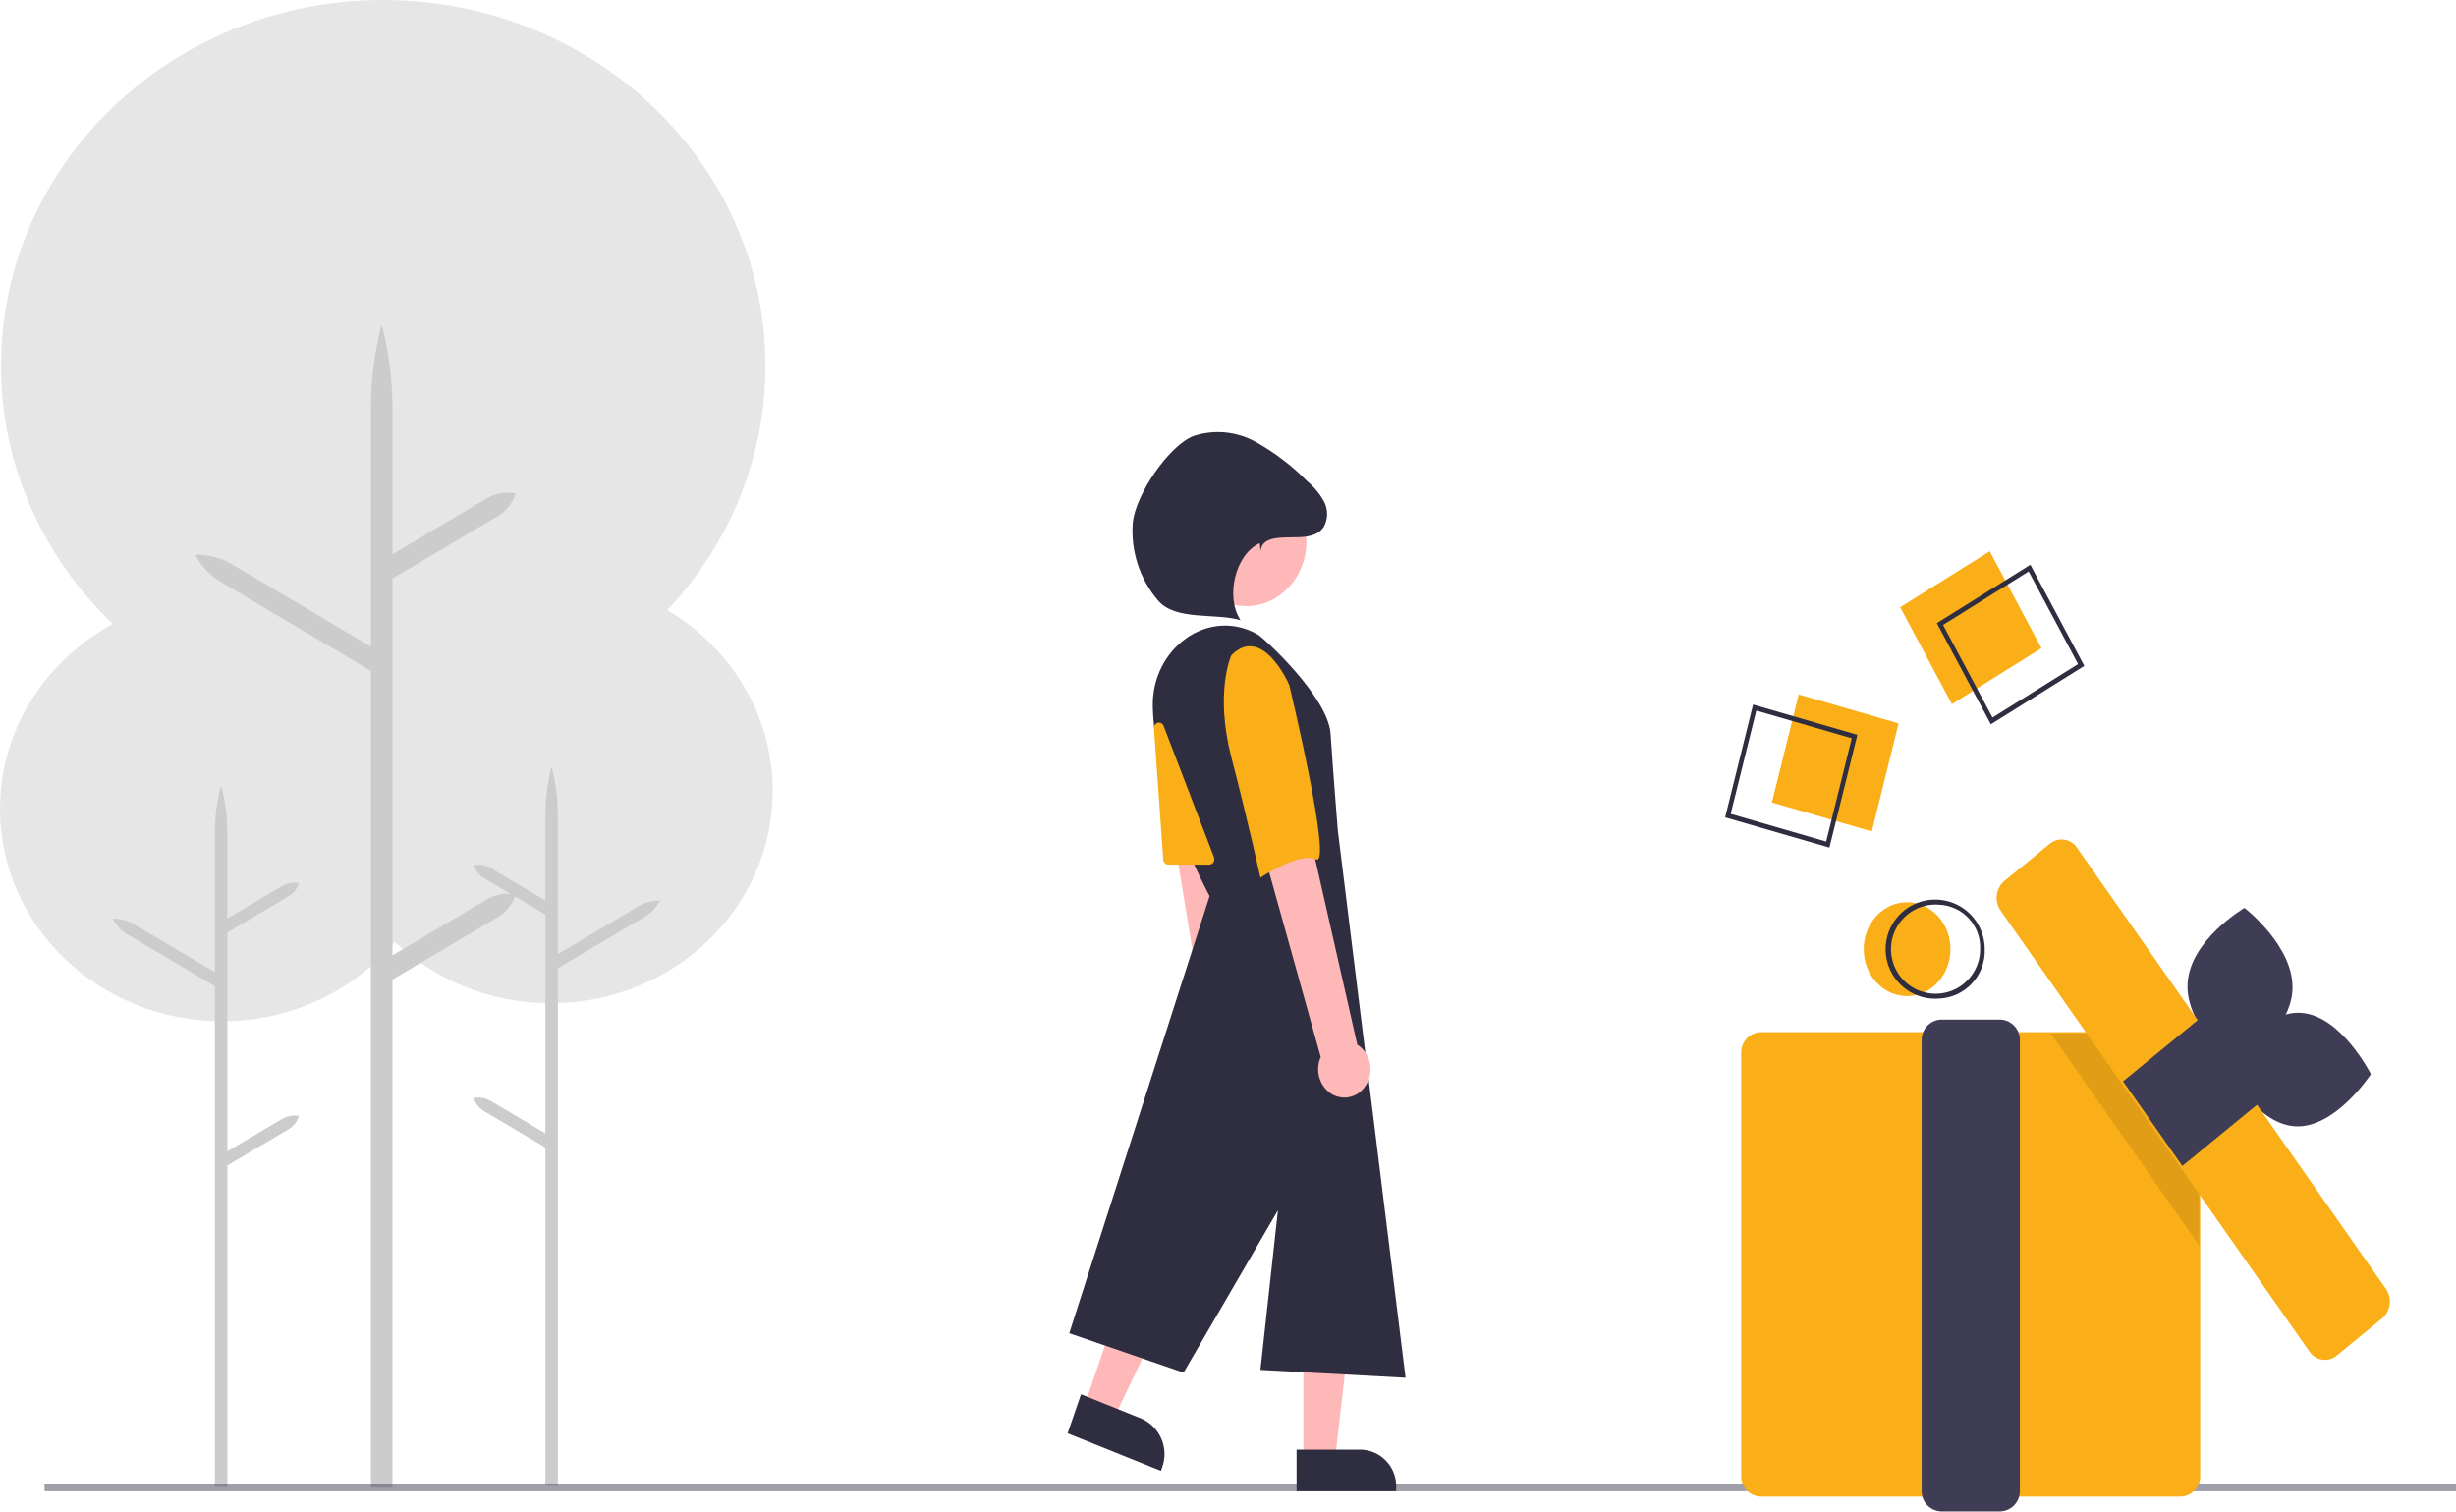
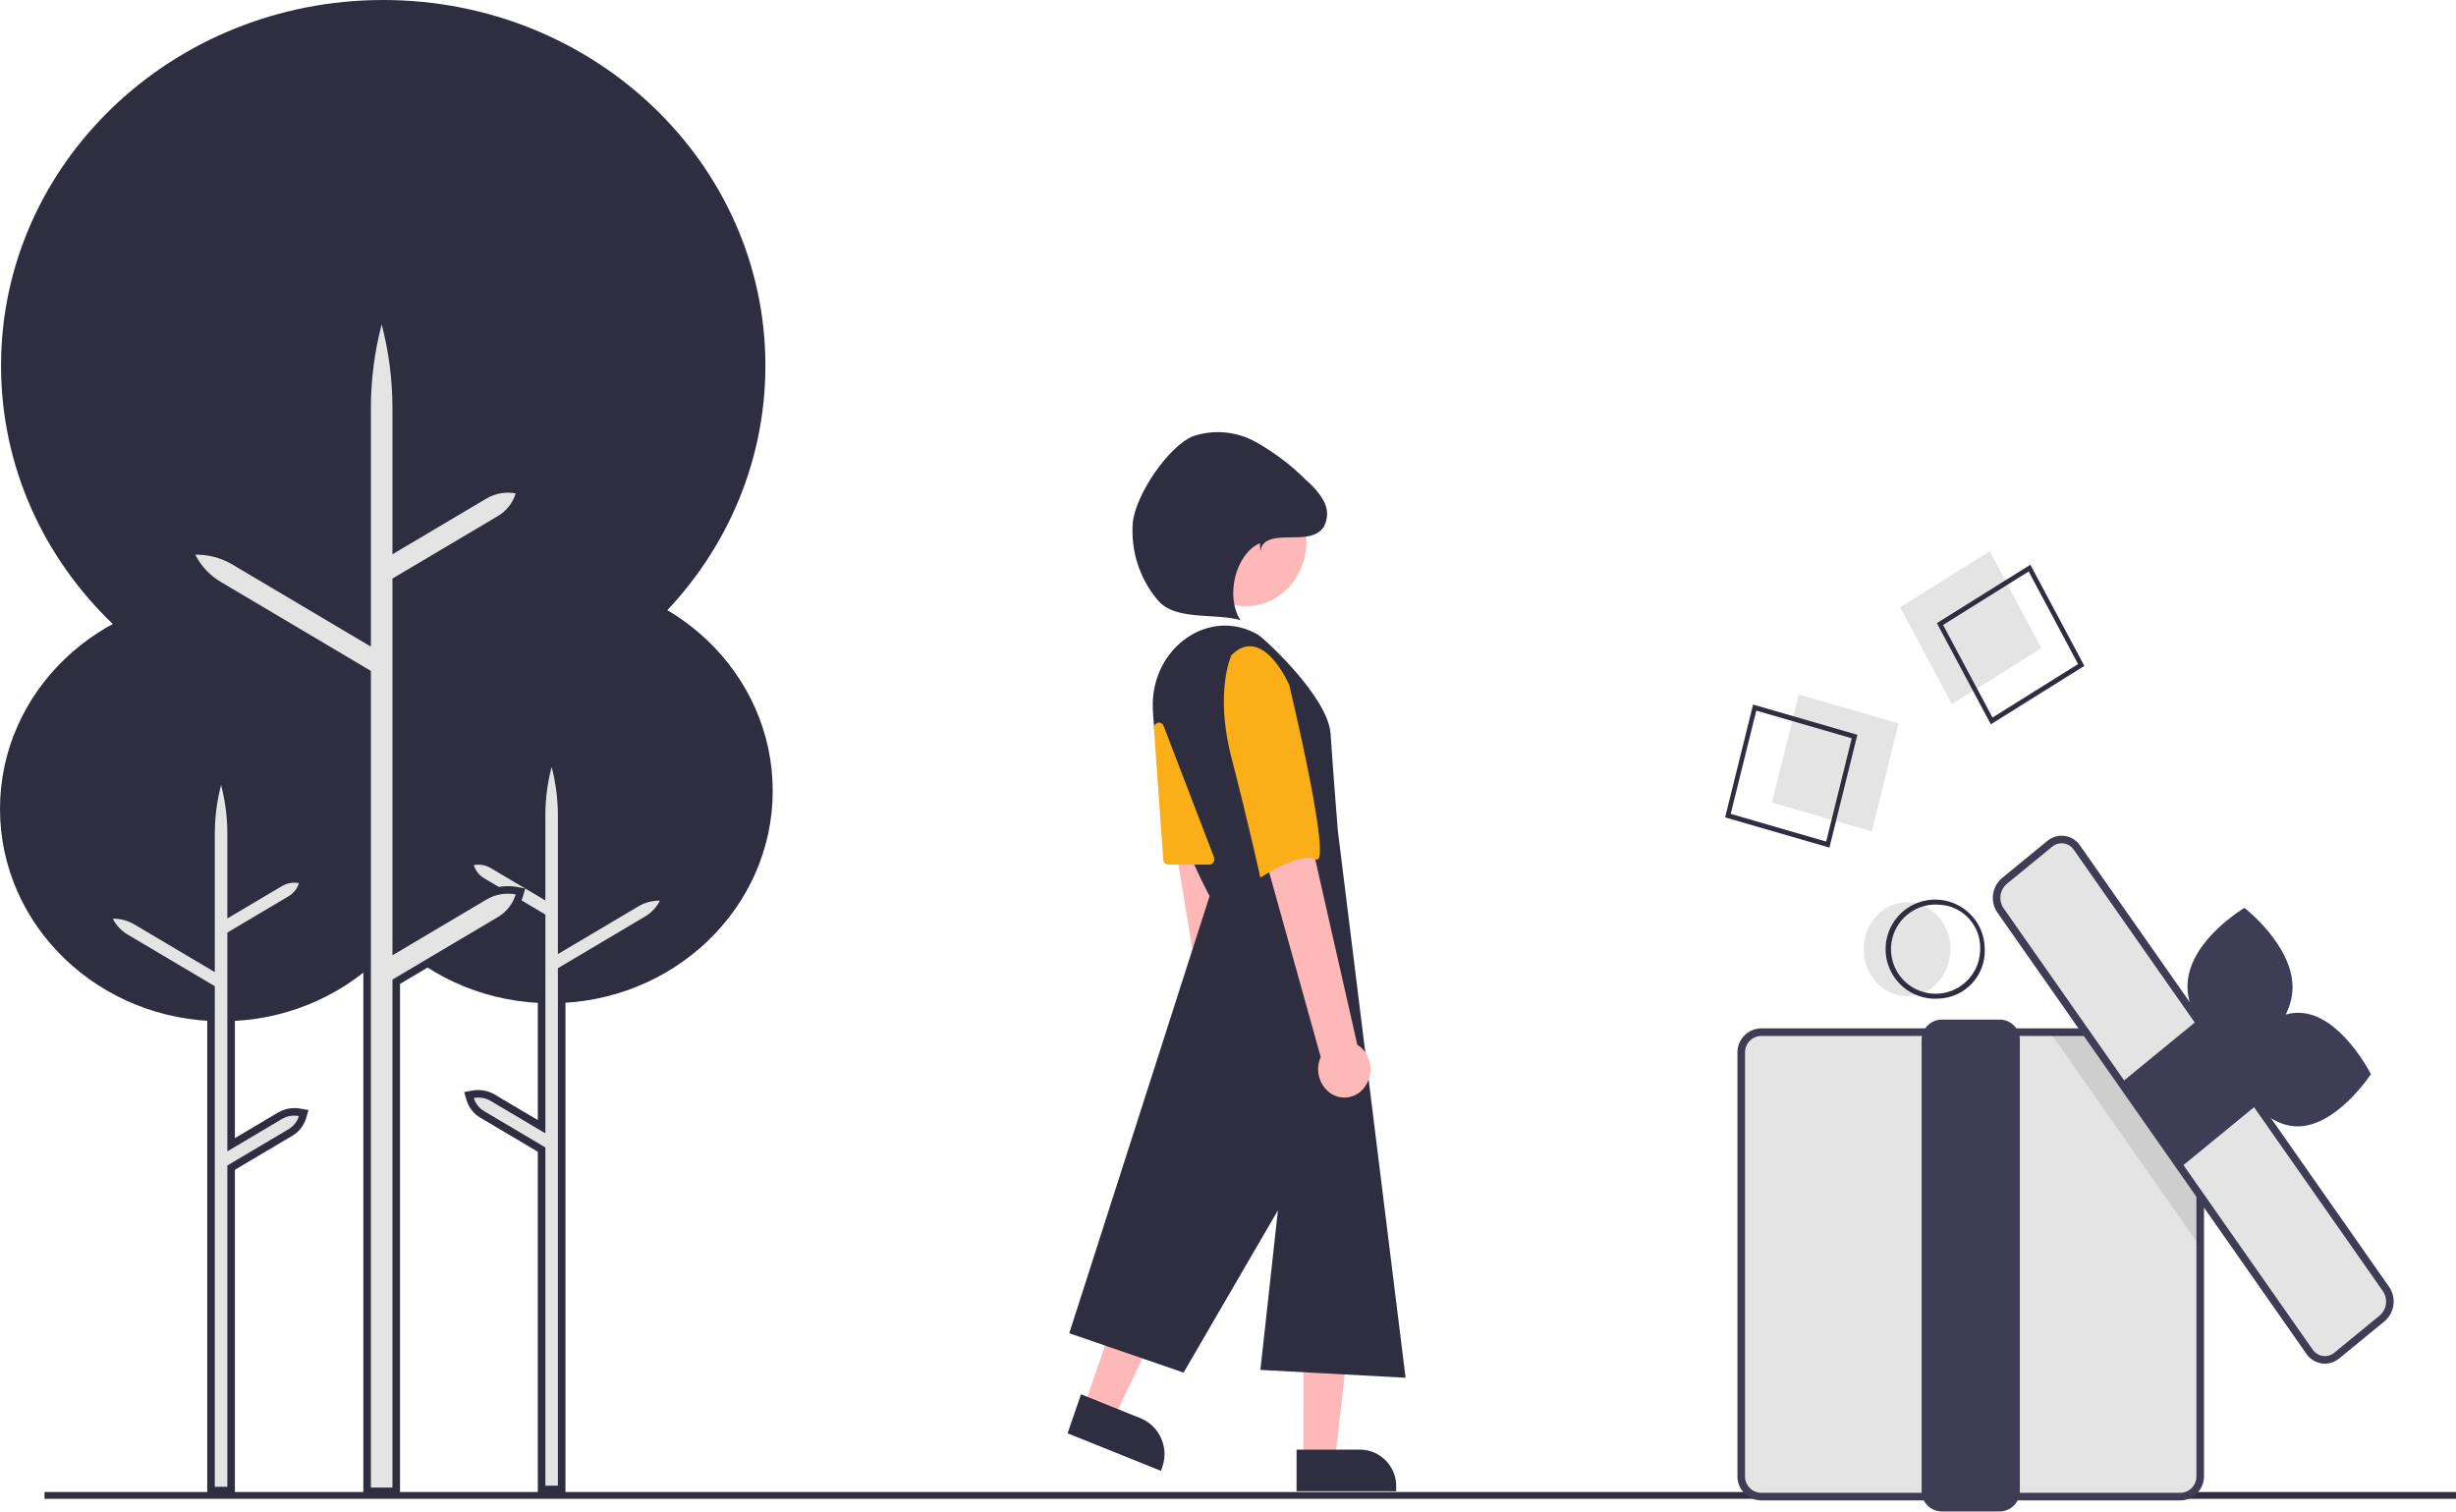
<svg xmlns="http://www.w3.org/2000/svg" width="325.002" height="200" viewBox="0 0 325.002 200">
  <g id="Group_61" data-name="Group 61" transform="translate(318 -78.797)">
    <g id="Group_61-2" data-name="Group 61" transform="translate(-318 78.797)">
-       <ellipse id="Ellipse_45" data-name="Ellipse 45" cx="29.373" cy="28.1" rx="29.373" ry="28.1" transform="translate(43.506 76.55)" fill="#e6e6e6" />
-       <path id="Path_1178" data-name="Path 1178" d="M381.35,499.95l7.225,4.283V475.28l-8.1-4.8a3.023,3.023,0,0,1-1.371-1.746h0a3.261,3.261,0,0,1,2.244.4l7.225,4.283V462.187a25.475,25.475,0,0,1,.829-6.443,25.473,25.473,0,0,1,.829,6.443v18.325l10.66-6.319a5.4,5.4,0,0,1,2.837-.749,5.081,5.081,0,0,1-1.964,2.1l-11.533,6.837V550.85h-1.658V506.1l-8.1-4.8a3.023,3.023,0,0,1-1.371-1.746h0A3.261,3.261,0,0,1,381.35,499.95Z" transform="translate(-316.407 -354.266)" fill="#ccc" />
-       <ellipse id="Ellipse_46" data-name="Ellipse 46" cx="29.373" cy="28.1" rx="29.373" ry="28.1" transform="translate(0 78.936)" fill="#e6e6e6" />
-       <path id="Path_1179" data-name="Path 1179" d="M243.41,508.2l-7.225,4.283V483.533l8.1-4.8a3.023,3.023,0,0,0,1.371-1.746h0a3.262,3.262,0,0,0-2.244.4l-7.225,4.283V470.44a25.474,25.474,0,0,0-.829-6.443,25.473,25.473,0,0,0-.829,6.443v18.325l-10.659-6.319a5.4,5.4,0,0,0-2.837-.749,5.081,5.081,0,0,0,1.964,2.1l11.533,6.837v66.238h1.658V514.352l8.1-4.8a3.023,3.023,0,0,0,1.371-1.746h0a3.261,3.261,0,0,0-2.244.4Z" transform="translate(-206.1 -360.133)" fill="#ccc" />
-       <ellipse id="Ellipse_47" data-name="Ellipse 47" cx="50.574" cy="48.381" rx="50.574" ry="48.381" transform="translate(0.137)" fill="#e6e6e6" />
-       <path id="Path_1180" data-name="Path 1180" d="M295.672,329.3l-12.44,7.375V286.82l13.944-8.266a5.2,5.2,0,0,0,2.36-3.006h0a5.615,5.615,0,0,0-3.864.684l-12.44,7.375v-19.33a43.862,43.862,0,0,0-1.427-11.093,43.86,43.86,0,0,0-1.428,11.093v31.551l-18.353-10.88a9.3,9.3,0,0,0-4.885-1.289,8.747,8.747,0,0,0,3.381,3.611l19.857,11.771V407.106h2.855V339.883l13.944-8.266a5.2,5.2,0,0,0,2.36-3.006h0A5.615,5.615,0,0,0,295.672,329.3Z" transform="translate(-231.298 -210.265)" fill="#ccc" />
+       <ellipse id="Ellipse_45" data-name="Ellipse 45" cx="29.373" cy="28.1" rx="29.373" ry="28.1" transform="translate(43.506 76.55)" fill="#2f2e41" />
+       <g id="Path_1178" data-name="Path 1178" transform="translate(-316.407 -354.266)" fill="#e4e4e4">
+         <path d="M 390.734 551.35 L 390.234 551.35 L 388.575 551.35 L 388.075 551.35 L 388.075 550.85 L 388.075 506.384 L 380.222 501.729 C 379.441 501.266 378.874 500.543 378.626 499.693 L 378.47 499.161 L 379.016 499.061 C 379.239 499.02 379.468 498.999 379.695 498.999 C 380.37 498.999 381.03 499.179 381.605 499.52 L 388.076 503.356 L 388.076 475.565 L 380.222 470.909 C 379.441 470.446 378.874 469.723 378.626 468.874 L 378.47 468.341 L 379.016 468.242 C 379.239 468.201 379.468 468.18 379.695 468.18 C 380.37 468.18 381.03 468.36 381.605 468.701 L 388.075 472.536 L 388.075 462.187 C 388.075 459.974 388.36 457.764 388.921 455.618 L 389.404 453.766 L 389.888 455.618 C 390.449 457.764 390.734 459.974 390.734 462.187 L 390.734 479.634 L 400.638 473.763 C 401.542 473.226 402.582 472.943 403.644 472.943 C 403.676 472.943 403.707 472.943 403.738 472.944 L 404.532 472.956 L 404.178 473.667 C 403.703 474.62 402.957 475.416 402.021 475.971 L 390.734 482.663 L 390.734 550.85 L 390.734 551.35 Z" stroke="none" />
+         <path d="M 389.404 455.744 C 388.854 457.851 388.575 460.015 388.575 462.187 L 388.575 473.414 L 381.35 469.131 C 380.68 468.734 379.879 468.592 379.106 468.733 C 379.318 469.459 379.807 470.082 380.477 470.479 L 388.576 475.28 L 388.576 504.233 L 381.35 499.95 C 380.681 499.553 379.879 499.411 379.106 499.553 C 379.318 500.279 379.807 500.902 380.477 501.299 L 388.575 506.099 L 388.575 550.85 L 390.234 550.85 L 390.234 482.378 L 401.766 475.541 C 402.618 475.036 403.299 474.308 403.73 473.444 C 402.73 473.427 401.744 473.688 400.893 474.193 L 390.234 480.512 L 390.234 462.187 C 390.234 460.015 389.955 457.851 389.404 455.744 M 389.404 451.789 L 390.372 455.491 C 390.944 457.679 391.234 459.932 391.234 462.187 L 391.234 478.756 L 400.383 473.332 C 401.393 472.734 402.558 472.425 403.746 472.444 L 405.334 472.469 L 404.625 473.89 C 404.107 474.929 403.295 475.797 402.276 476.401 L 391.234 482.948 L 391.234 551.85 L 387.575 551.85 L 387.575 506.669 L 379.967 502.159 C 379.076 501.631 378.43 500.805 378.146 499.833 L 377.835 498.769 L 378.926 498.569 C 379.179 498.523 379.438 498.499 379.695 498.499 C 380.46 498.499 381.208 498.704 381.86 499.09 L 387.576 502.478 L 387.576 475.85 L 379.967 471.339 C 379.076 470.812 378.43 469.986 378.146 469.014 L 377.835 467.949 L 378.926 467.75 C 379.179 467.703 379.438 467.68 379.695 467.68 C 380.46 467.68 381.208 467.884 381.86 468.27 L 387.575 471.659 L 387.575 462.187 C 387.575 459.932 387.865 457.679 388.437 455.491 L 389.404 451.789 Z" stroke="none" fill="#2f2e41" />
+       </g>
+       <ellipse id="Ellipse_46" data-name="Ellipse 46" cx="29.373" cy="28.1" rx="29.373" ry="28.1" transform="translate(0 78.936)" fill="#2f2e41" />
+       <g id="Path_1179" data-name="Path 1179" transform="translate(-206.1 -360.133)" fill="#e4e4e4">
+         <path d="M 236.684 557.368 L 236.184 557.368 L 234.526 557.368 L 234.026 557.368 L 234.026 556.868 L 234.026 490.916 L 222.738 484.224 C 221.802 483.669 221.057 482.872 220.582 481.92 L 220.228 481.209 L 221.022 481.197 C 221.053 481.196 221.084 481.196 221.115 481.196 C 222.178 481.196 223.217 481.479 224.122 482.015 L 234.026 487.887 L 234.026 470.44 C 234.026 468.227 234.31 466.017 234.871 463.871 L 235.355 462.019 L 235.839 463.871 C 236.4 466.017 236.684 468.227 236.684 470.44 L 236.684 480.789 L 243.155 476.953 C 243.729 476.613 244.39 476.433 245.065 476.433 C 245.292 476.433 245.52 476.454 245.744 476.494 L 246.289 476.594 L 246.134 477.126 C 245.886 477.976 245.319 478.699 244.538 479.162 L 236.684 483.818 L 236.684 511.609 L 243.155 507.773 C 243.729 507.432 244.39 507.252 245.065 507.252 C 245.292 507.252 245.52 507.273 245.744 507.314 L 246.289 507.414 L 246.134 507.946 C 245.886 508.796 245.319 509.519 244.538 509.982 L 236.684 514.637 L 236.684 556.868 L 236.684 557.368 Z" stroke="none" />
+         <path d="M 235.355 463.997 C 234.805 466.104 234.526 468.268 234.526 470.44 L 234.526 488.765 L 223.867 482.445 C 223.015 481.941 222.031 481.683 221.029 481.697 C 221.46 482.561 222.142 483.289 222.993 483.794 L 234.526 490.631 L 234.526 556.868 L 236.184 556.868 L 236.184 514.352 L 244.283 509.551 C 244.953 509.155 245.442 508.531 245.654 507.806 C 244.88 507.664 244.079 507.806 243.41 508.203 L 243.41 508.203 L 236.184 512.486 L 236.184 483.533 L 244.283 478.732 C 244.953 478.335 245.442 477.712 245.654 476.986 C 244.88 476.845 244.079 476.987 243.41 477.384 L 236.184 481.667 L 236.184 470.44 C 236.184 468.268 235.906 466.104 235.355 463.997 M 235.355 460.042 L 236.323 463.744 C 236.894 465.932 237.184 468.185 237.184 470.44 L 237.184 479.911 L 242.9 476.523 C 243.551 476.137 244.3 475.933 245.064 475.933 C 245.322 475.933 245.581 475.956 245.834 476.003 L 246.925 476.202 L 246.614 477.267 C 246.33 478.239 245.683 479.064 244.793 479.592 L 237.184 484.103 L 237.184 510.731 L 242.9 507.343 C 243.551 506.957 244.3 506.752 245.065 506.752 C 245.322 506.752 245.581 506.776 245.834 506.822 L 246.925 507.021 L 246.614 508.086 C 246.33 509.058 245.683 509.884 244.793 510.412 L 237.184 514.922 L 237.184 557.868 L 233.526 557.868 L 233.526 491.2 L 222.483 484.654 C 221.464 484.05 220.652 483.182 220.134 482.143 L 219.426 480.722 L 221.014 480.697 C 222.201 480.678 223.366 480.986 224.377 481.585 L 233.526 487.009 L 233.526 470.44 C 233.526 468.184 233.816 465.932 234.388 463.744 L 235.355 460.042 Z" stroke="none" fill="#2f2e41" />
+       </g>
+       <ellipse id="Ellipse_47" data-name="Ellipse 47" cx="50.574" cy="48.381" rx="50.574" ry="48.381" transform="translate(0.137)" fill="#2f2e41" />
+       <g id="Path_1180" data-name="Path 1180" transform="translate(-231.298 -210.265)" fill="#e4e4e4">
+         <path d="M 283.732 407.606 L 283.232 407.606 L 280.377 407.606 L 279.877 407.606 L 279.877 407.106 L 279.877 299.325 L 260.265 287.699 C 258.714 286.78 257.478 285.46 256.692 283.882 L 256.338 283.171 L 257.131 283.159 C 257.183 283.158 257.235 283.157 257.287 283.157 C 259.052 283.157 260.778 283.628 262.279 284.518 L 279.877 294.95 L 279.877 264.277 C 279.877 260.498 280.363 256.723 281.321 253.058 L 281.805 251.207 L 282.288 253.058 C 283.246 256.724 283.732 260.498 283.732 264.277 L 283.732 282.729 L 295.417 275.802 C 296.351 275.249 297.424 274.956 298.522 274.956 C 298.891 274.956 299.263 274.99 299.626 275.056 L 300.172 275.156 L 300.016 275.688 C 299.615 277.064 298.697 278.234 297.431 278.984 L 283.732 287.105 L 283.732 335.793 L 295.417 328.865 C 296.351 328.312 297.424 328.02 298.521 328.02 C 298.891 328.02 299.263 328.053 299.626 328.12 L 300.172 328.219 L 300.016 328.752 C 299.615 330.127 298.697 331.297 297.431 332.047 L 283.732 340.168 L 283.732 407.106 L 283.732 407.606 Z" stroke="none" />
+         <path d="M 281.805 253.184 C 280.857 256.812 280.377 260.537 280.377 264.277 L 280.377 295.828 L 262.024 284.948 C 260.559 284.079 258.863 283.632 257.139 283.658 C 257.881 285.147 259.055 286.401 260.52 287.269 L 280.377 299.041 L 280.377 407.106 L 283.232 407.106 L 283.232 339.883 L 297.176 331.617 C 298.329 330.934 299.171 329.861 299.536 328.612 L 299.536 328.612 L 299.536 328.612 C 298.204 328.368 296.825 328.612 295.672 329.296 L 283.232 336.67 L 283.232 286.82 L 297.176 278.554 C 298.329 277.871 299.171 276.798 299.536 275.548 L 299.536 275.548 L 299.536 275.548 C 298.204 275.305 296.825 275.549 295.672 276.232 L 283.232 283.607 L 283.232 264.277 C 283.232 260.538 282.753 256.812 281.805 253.184 M 281.805 249.229 L 282.772 252.931 C 283.741 256.638 284.232 260.456 284.232 264.277 L 284.232 281.852 L 295.162 275.372 C 296.173 274.773 297.335 274.456 298.522 274.456 C 298.921 274.456 299.323 274.493 299.716 274.565 L 300.807 274.764 L 300.496 275.829 C 300.059 277.326 299.061 278.599 297.686 279.414 L 284.232 287.39 L 284.232 334.915 L 295.162 328.435 C 296.173 327.836 297.335 327.52 298.521 327.52 C 298.921 327.52 299.323 327.556 299.716 327.628 L 300.807 327.827 L 300.496 328.892 C 300.059 330.389 299.061 331.663 297.686 332.478 L 284.232 340.453 L 284.232 408.106 L 279.377 408.106 L 279.377 299.61 L 260.01 288.13 C 258.376 287.161 257.074 285.769 256.244 284.105 L 255.536 282.684 L 257.123 282.659 C 259.035 282.628 260.909 283.124 262.534 284.087 L 279.377 294.072 L 279.377 264.277 C 279.377 260.455 279.868 256.638 280.837 252.931 L 281.805 249.229 Z" stroke="none" fill="#2f2e41" />
+       </g>
    </g>
-     <rect id="Rectangle_56" data-name="Rectangle 56" width="319.11" height="0.899" transform="translate(-312.108 275.224)" fill="#3f3d56" opacity="0.5" />
-     <path id="Path_1200" data-name="Path 1200" d="M0,0,13.962-.485l-.485,14.521-13.962.485Z" transform="translate(-66.55 159.148) rotate(-30)" fill="#faae17" />
+     <path id="Path_1200" data-name="Path 1200" d="M0,0,13.962-.485l-.485,14.521-13.962.485Z" transform="translate(-66.55 159.148) rotate(-30)" fill="#e4e4e4" />
    <path id="Path_1181" data-name="Path 1181" d="M808.92,433.21l-7.143-13.385,12.372-7.728,7.143,13.385ZM802.6,420.064l6.539,12.252,11.325-7.074-6.539-12.252Z" transform="translate(-863.472 -258.573)" fill="#2f2e41" />
-     <ellipse id="Ellipse_48" data-name="Ellipse 48" cx="5.742" cy="6.212" rx="5.742" ry="6.212" transform="translate(-71.378 198.182)" fill="#faae17" />
+     <rect id="Rectangle_56" data-name="Rectangle 56" width="319.11" height="0.899" transform="translate(-312.108 276.224)" fill="#2f2e41" />
+     <ellipse id="Ellipse_48" data-name="Ellipse 48" cx="5.742" cy="6.212" rx="5.742" ry="6.212" transform="translate(-71.378 198.182)" fill="#e4e4e4" />
    <path id="Path_1182" data-name="Path 1182" d="M788.779,560.769a6.559,6.559,0,1,1,6.044-6.539A6.306,6.306,0,0,1,788.779,560.769Zm0-12.423a5.9,5.9,0,1,0,5.439,5.885A5.675,5.675,0,0,0,788.779,548.346Z" transform="translate(-850.184 -349.838)" fill="#2f2e41" />
-     <path id="Path_1183" data-name="Path 1183" d="M774.269,662.734h-55.6a2.683,2.683,0,0,1-2.569-2.779v-55.9a2.683,2.683,0,0,1,2.569-2.779h55.6a2.683,2.683,0,0,1,2.569,2.779v55.9a2.683,2.683,0,0,1-2.569,2.779Z" transform="translate(-803.684 -385.901)" fill="#faae17" />
+     <path id="Path_1183" data-name="Path 1183" d="M774.269,662.734h-55.6a2.683,2.683,0,0,1-2.569-2.779v-55.9a2.683,2.683,0,0,1,2.569-2.779h55.6a2.683,2.683,0,0,1,2.569,2.779v55.9a2.683,2.683,0,0,1-2.569,2.779Z" transform="translate(-803.684 -385.901)" fill="#e4e4e4" stroke="#3f3d56" stroke-width="1" />
    <path id="Path_1184" data-name="Path 1184" d="M805.522,661.278h-7.857A2.683,2.683,0,0,1,795.1,658.5V598.971a2.683,2.683,0,0,1,2.569-2.779h7.857a2.683,2.683,0,0,1,2.569,2.779V658.5a2.683,2.683,0,0,1-2.569,2.779Z" transform="translate(-858.81 -382.482)" fill="#3f3d56" />
    <path id="Path_1185" data-name="Path 1185" d="M925.418,561.9c-.325,5.767-7.526,9.985-7.526,9.985s-6.674-5.133-6.349-10.9,7.526-9.985,7.526-9.985S925.743,556.138,925.418,561.9Z" transform="translate(-940.059 -352.068)" fill="#3f3d56" />
    <path id="Path_1186" data-name="Path 1186" d="M937.2,608.451c-5.332-.333-9.253-8.11-9.253-8.11s4.723-7.237,10.055-6.9,9.253,8.11,9.253,8.11S942.528,608.785,937.2,608.451Z" transform="translate(-951.512 -380.62)" fill="#3f3d56" />
    <path id="Path_1187" data-name="Path 1187" d="M699.661,503.725v21.342L680.04,497.049h14.946Z" transform="translate(-726.659 -281.514)" opacity="0.1" />
-     <path id="Path_1188" data-name="Path 1188" d="M871.385,592.164a2.5,2.5,0,0,1-2.05-1.1l-40.879-58.37a2.932,2.932,0,0,1,.5-3.893l6.022-4.936a2.442,2.442,0,0,1,3.6.537l40.879,58.37a2.932,2.932,0,0,1-.5,3.893l-6.022,4.936a2.431,2.431,0,0,1-1.548.563Z" transform="translate(-881.725 -333.421)" fill="#faae17" />
+     <path id="Path_1188" data-name="Path 1188" d="M871.385,592.164a2.5,2.5,0,0,1-2.05-1.1l-40.879-58.37a2.932,2.932,0,0,1,.5-3.893l6.022-4.936a2.442,2.442,0,0,1,3.6.537l40.879,58.37a2.932,2.932,0,0,1-.5,3.893l-6.022,4.936a2.431,2.431,0,0,1-1.548.563Z" transform="translate(-881.725 -333.421)" fill="#e4e4e4" stroke="#3f3d56" stroke-width="1" />
    <path id="Path_1201" data-name="Path 1201" d="M0,0,13.382-.512l-.512,13.67L-.512,13.67Z" transform="translate(-37.06 221.879) rotate(-37.15)" fill="#3f3d56" />
-     <path id="Path_1202" data-name="Path 1202" d="M0,0,14.726-.28l-.28,13.757-14.726.28Z" transform="matrix(0.259, -0.966, 0.966, 0.259, -83.522, 184.985)" fill="#faae17" />
+     <path id="Path_1202" data-name="Path 1202" d="M0,0,14.726-.28l-.28,13.757-14.726.28Z" transform="matrix(0.259, -0.966, 0.966, 0.259, -83.522, 184.985)" fill="#e4e4e4" />
    <path id="Path_1189" data-name="Path 1189" d="M722.862,487.615l-13.8-4,3.7-14.929,13.8,4ZM709.8,483.152l12.632,3.662,3.385-13.666-12.632-3.662Z" transform="translate(-798.776 -296.66)" fill="#2f2e41" />
    <path id="Path_1190" data-name="Path 1190" d="M532.192,521.367a3.89,3.89,0,0,0,1.053-2.935,3.807,3.807,0,0,0-1.4-2.758l-5.549-48.4-7.17,2.306,7.741,47.1a3.954,3.954,0,0,0,.742,4.9A3.267,3.267,0,0,0,532.192,521.367Z" transform="translate(-684.364 -295.713)" fill="#ffb8b8" />
    <path id="Path_1191" data-name="Path 1191" d="M412.742,633.463h4.194l2-17.5h-6.19Z" transform="translate(-558.268 -361.552)" fill="#ffb8b8" />
    <path id="Path_1192" data-name="Path 1192" d="M0,0H13.18V5.509H4.626A4.827,4.827,0,0,1,0,.5V0Z" transform="translate(-133.245 276.123) rotate(180)" fill="#2f2e41" />
    <path id="Path_1193" data-name="Path 1193" d="M316.779,614.108l3.931,1.582,7.509-15.648-5.8-2.335Z" transform="translate(-491.304 -349.264)" fill="#ffb8b8" />
    <path id="Path_1194" data-name="Path 1194" d="M0,0,13.311.352l.136,5.458L4.809,5.582A5.132,5.132,0,0,1,.012.5L0,0Z" transform="translate(-164.372 273.425) rotate(-159.596)" fill="#2f2e41" />
    <ellipse id="Ellipse_49" data-name="Ellipse 49" cx="7.929" cy="8.578" rx="7.929" ry="8.578" transform="translate(-160.978 141.845)" fill="#ffb8b8" />
    <path id="Path_1195" data-name="Path 1195" d="M492.907,447.587c-.248-7.9,7.428-13.383,13.886-9.683.823.471,9.319,8.28,9.639,13.13s.961,12.817.961,12.817l8.965,72.4-19.211-1.039,2.32-21.119-12.487,21.476-15.127-5.207,18.571-57.847S493.283,459.561,492.907,447.587Z" transform="translate(-658.358 -275.147)" fill="#2f2e41" />
    <path id="Path_1196" data-name="Path 1196" d="M518.93,476.768l1.234,17.35a.69.69,0,0,0,.665.666h5.428a.655.655,0,0,0,.555-.321.772.772,0,0,0,.061-.677l-6.661-17.349a.656.656,0,0,0-.771-.425A.717.717,0,0,0,518.93,476.768Z" transform="translate(-684.23 -301.578)" fill="#faae17" />
    <path id="Path_1197" data-name="Path 1197" d="M568.264,514.475a3.946,3.946,0,0,0,.728-3.049,3.721,3.721,0,0,0-1.693-2.561l-10.746-47.36-6.871,3.2L562.463,510.5a3.916,3.916,0,0,0,1.267,4.777,3.283,3.283,0,0,0,4.534-.8Z" transform="translate(-705.689 -291.828)" fill="#ffb8b8" />
    <path id="Path_1198" data-name="Path 1198" d="M550.541,446.265s-2.241,4.849,0,13.509,3.842,15.934,3.842,15.934,5.123-3.464,7.364-2.425S558.2,450.2,558.2,450.2,554.7,442.109,550.541,446.265Z" transform="translate(-705.594 -280.771)" fill="#faae17" />
    <path id="Path_1199" data-name="Path 1199" d="M526.45,374.16c.107-1.78,2.183-1.841,3.831-1.858s3.62.047,4.553-1.424a3.56,3.56,0,0,0-.011-3.363,9.345,9.345,0,0,0-2.171-2.615,30.216,30.216,0,0,0-6.876-5.24,10.273,10.273,0,0,0-8.2-.766c-3.255,1.256-7.654,7.724-8.034,11.44a14.165,14.165,0,0,0,3.307,10.281c2.314,2.777,7.61,1.656,10.943,2.644-2.026-3.1-.691-8.74,2.555-10.188Z" transform="translate(-677.638 -222.397)" fill="#2f2e41" />
  </g>
</svg>
